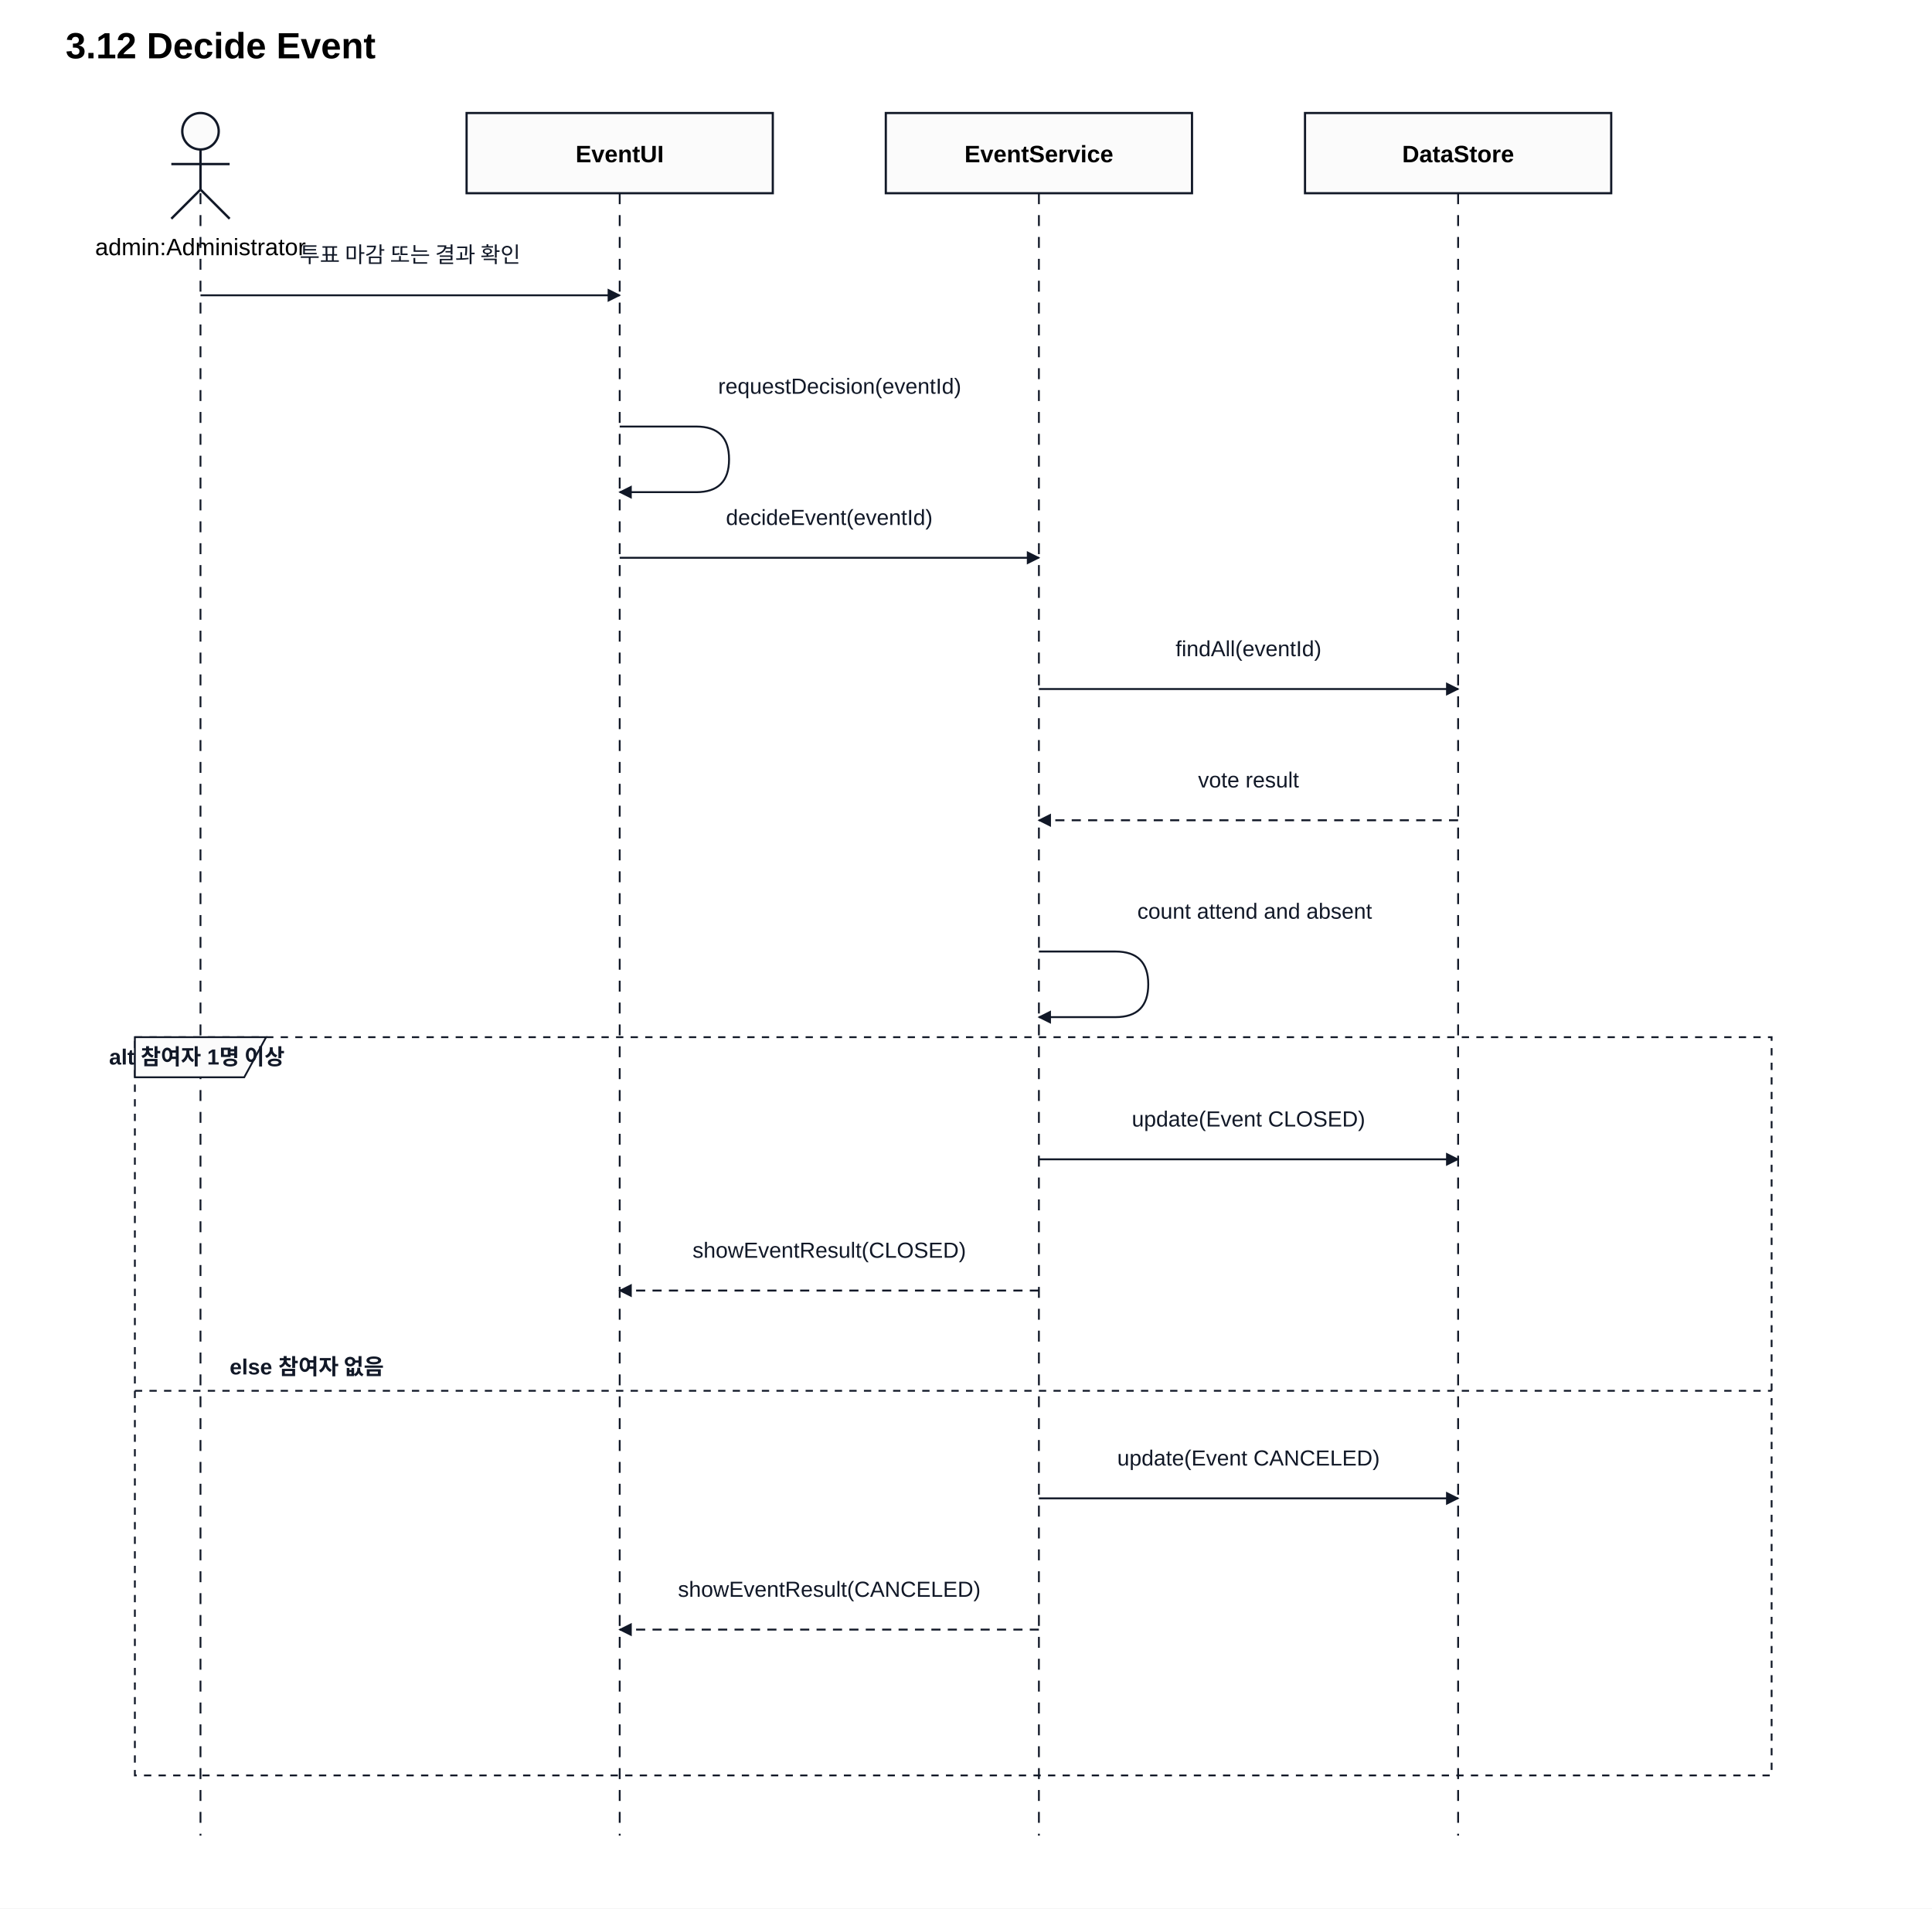
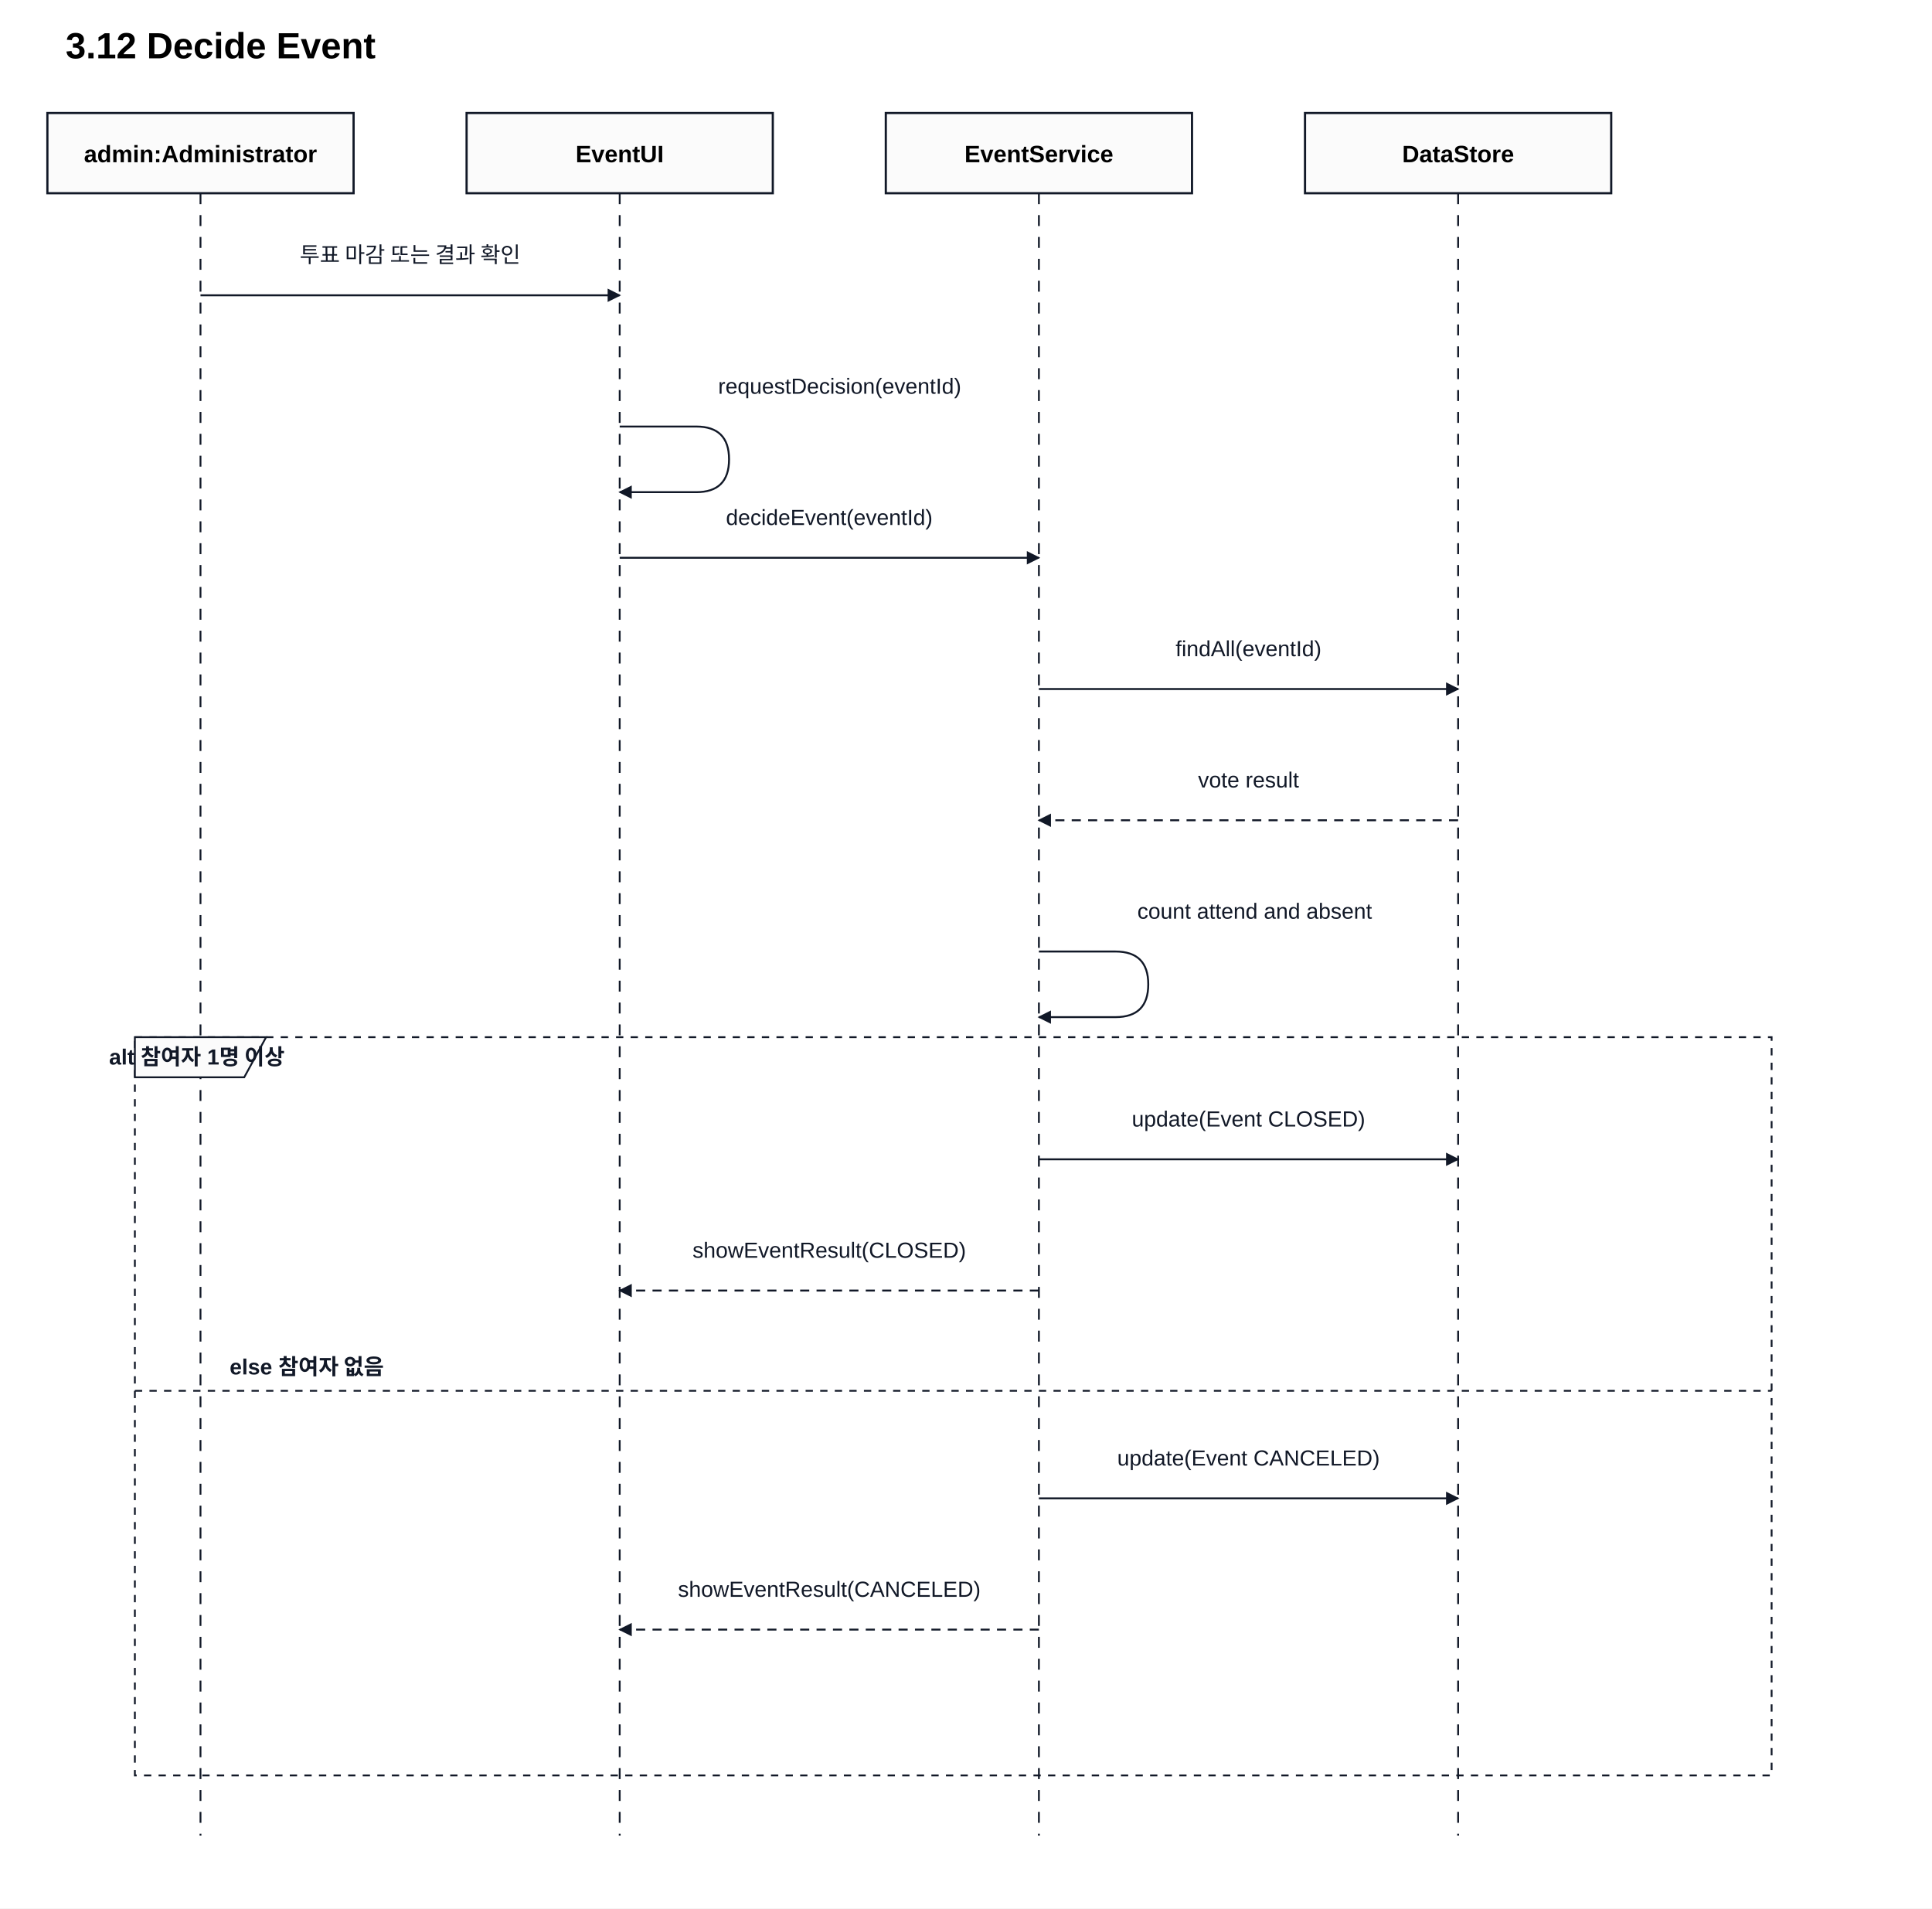
<svg xmlns="http://www.w3.org/2000/svg" width="1060" height="1047" viewBox="0 0 1060 1047">
  <defs>
    <marker id="arrow" viewBox="0 0 10 10" refX="9" refY="5" markerWidth="7" markerHeight="7" orient="auto">
      <path d="M0 0 L10 5 L0 10 z" fill="#111827" />
    </marker>
    <marker id="hollowArrow" viewBox="0 0 10 10" refX="9" refY="5" markerWidth="7" markerHeight="7" orient="auto">
      <path d="M0 0 L10 5 L0 10 z" fill="#fbfbfb" stroke="#111827" />
    </marker>
    <marker id="diamond" viewBox="0 0 16 10" refX="1" refY="5" markerWidth="11" markerHeight="9" orient="auto">
      <path d="M1 5 L8 1 L15 5 L8 9 z" fill="#111827" stroke="#111827" />
    </marker>
  </defs>
  <rect width="100%" height="100%" fill="#ffffff" />
  <text x="36" y="32" font-family="Arial, sans-serif" font-size="20" font-weight="700">3.12 Decide Event</text>
-   <circle cx="110" cy="72" r="10" fill="#fbfbfb" stroke="#111827" stroke-width="1.3" />
-   <line x1="110" y1="82" x2="110" y2="104" stroke="#111827" stroke-width="1.3" />
-   <line x1="94" y1="90" x2="126" y2="90" stroke="#111827" stroke-width="1.3" />
-   <line x1="110" y1="104" x2="94" y2="120" stroke="#111827" stroke-width="1.3" />
-   <line x1="110" y1="104" x2="126" y2="120" stroke="#111827" stroke-width="1.3" />
-   <text x="110" y="140" text-anchor="middle" font-family="Arial, sans-serif" font-size="13">admin:Administrator</text>
+   <rect x="26" y="62" width="168" height="44" fill="#fbfbfb" stroke="#111827" stroke-width="1.2" />
+   <text x="110" y="89" text-anchor="middle" font-family="Arial, sans-serif" font-size="13" font-weight="700">admin:Administrator</text>
  <line x1="110" y1="106" x2="110" y2="1007" stroke="#111827" stroke-width="1" stroke-dasharray="6 6" />
  <rect x="256" y="62" width="168" height="44" fill="#fbfbfb" stroke="#111827" stroke-width="1.2" />
  <text x="340" y="89" text-anchor="middle" font-family="Arial, sans-serif" font-size="13" font-weight="700">EventUI</text>
  <line x1="340" y1="106" x2="340" y2="1007" stroke="#111827" stroke-width="1" stroke-dasharray="6 6" />
  <rect x="486" y="62" width="168" height="44" fill="#fbfbfb" stroke="#111827" stroke-width="1.2" />
  <text x="570" y="89" text-anchor="middle" font-family="Arial, sans-serif" font-size="13" font-weight="700">EventService</text>
  <line x1="570" y1="106" x2="570" y2="1007" stroke="#111827" stroke-width="1" stroke-dasharray="6 6" />
  <rect x="716" y="62" width="168" height="44" fill="#fbfbfb" stroke="#111827" stroke-width="1.2" />
  <text x="800" y="89" text-anchor="middle" font-family="Arial, sans-serif" font-size="13" font-weight="700">DataStore</text>
  <line x1="800" y1="106" x2="800" y2="1007" stroke="#111827" stroke-width="1" stroke-dasharray="6 6" />
  <rect x="74" y="569" width="898" height="405" fill="none" stroke="#111827" stroke-dasharray="4 4" />
  <path d="M74 569 h72 l-12 22 h-60 z" fill="#fbfbfb" stroke="#111827" />
  <text x="108" y="584" text-anchor="middle" font-family="Arial, sans-serif" font-size="12" font-weight="700" fill="#111827">alt 참여자 1명 이상</text>
  <line x1="74" y1="763" x2="972" y2="763" stroke="#111827" stroke-dasharray="4 4" />
  <text x="126" y="754" text-anchor="start" font-family="Arial, sans-serif" font-size="12" font-weight="700" fill="#111827">else 참여자 없음</text>
  <line x1="110" y1="162" x2="340" y2="162" stroke="#111827" stroke-width="1.05" marker-end="url(#arrow)" />
  <text x="225" y="144" text-anchor="middle" font-family="Arial, sans-serif" font-size="12" font-weight="400" fill="#111827">투표 마감 또는 결과 확인</text>
  <path d="M340 234 h42 q18 0 18 18 q0 18 -18 18 h-42" fill="none" stroke="#111827" stroke-width="1.05" marker-end="url(#arrow)" />
  <text x="394" y="216" text-anchor="start" font-family="Arial, sans-serif" font-size="12" font-weight="400" fill="#111827">requestDecision(eventId)</text>
  <line x1="340" y1="306" x2="570" y2="306" stroke="#111827" stroke-width="1.05" marker-end="url(#arrow)" />
  <text x="455" y="288" text-anchor="middle" font-family="Arial, sans-serif" font-size="12" font-weight="400" fill="#111827">decideEvent(eventId)</text>
  <line x1="570" y1="378" x2="800" y2="378" stroke="#111827" stroke-width="1.05" marker-end="url(#arrow)" />
  <text x="685" y="360" text-anchor="middle" font-family="Arial, sans-serif" font-size="12" font-weight="400" fill="#111827">findAll(eventId)</text>
  <line x1="800" y1="450" x2="570" y2="450" stroke="#111827" stroke-width="1.05" marker-end="url(#arrow)" stroke-dasharray="5 4" />
  <text x="685" y="432" text-anchor="middle" font-family="Arial, sans-serif" font-size="12" font-weight="400" fill="#111827">vote result</text>
  <path d="M570 522 h42 q18 0 18 18 q0 18 -18 18 h-42" fill="none" stroke="#111827" stroke-width="1.05" marker-end="url(#arrow)" />
  <text x="624" y="504" text-anchor="start" font-family="Arial, sans-serif" font-size="12" font-weight="400" fill="#111827">count attend and absent</text>
  <line x1="570" y1="636" x2="800" y2="636" stroke="#111827" stroke-width="1.05" marker-end="url(#arrow)" />
  <text x="685" y="618" text-anchor="middle" font-family="Arial, sans-serif" font-size="12" font-weight="400" fill="#111827">update(Event CLOSED)</text>
  <line x1="570" y1="708" x2="340" y2="708" stroke="#111827" stroke-width="1.05" marker-end="url(#arrow)" stroke-dasharray="5 4" />
  <text x="455" y="690" text-anchor="middle" font-family="Arial, sans-serif" font-size="12" font-weight="400" fill="#111827">showEventResult(CLOSED)</text>
  <line x1="570" y1="822" x2="800" y2="822" stroke="#111827" stroke-width="1.05" marker-end="url(#arrow)" />
  <text x="685" y="804" text-anchor="middle" font-family="Arial, sans-serif" font-size="12" font-weight="400" fill="#111827">update(Event CANCELED)</text>
  <line x1="570" y1="894" x2="340" y2="894" stroke="#111827" stroke-width="1.05" marker-end="url(#arrow)" stroke-dasharray="5 4" />
  <text x="455" y="876" text-anchor="middle" font-family="Arial, sans-serif" font-size="12" font-weight="400" fill="#111827">showEventResult(CANCELED)</text>
</svg>
